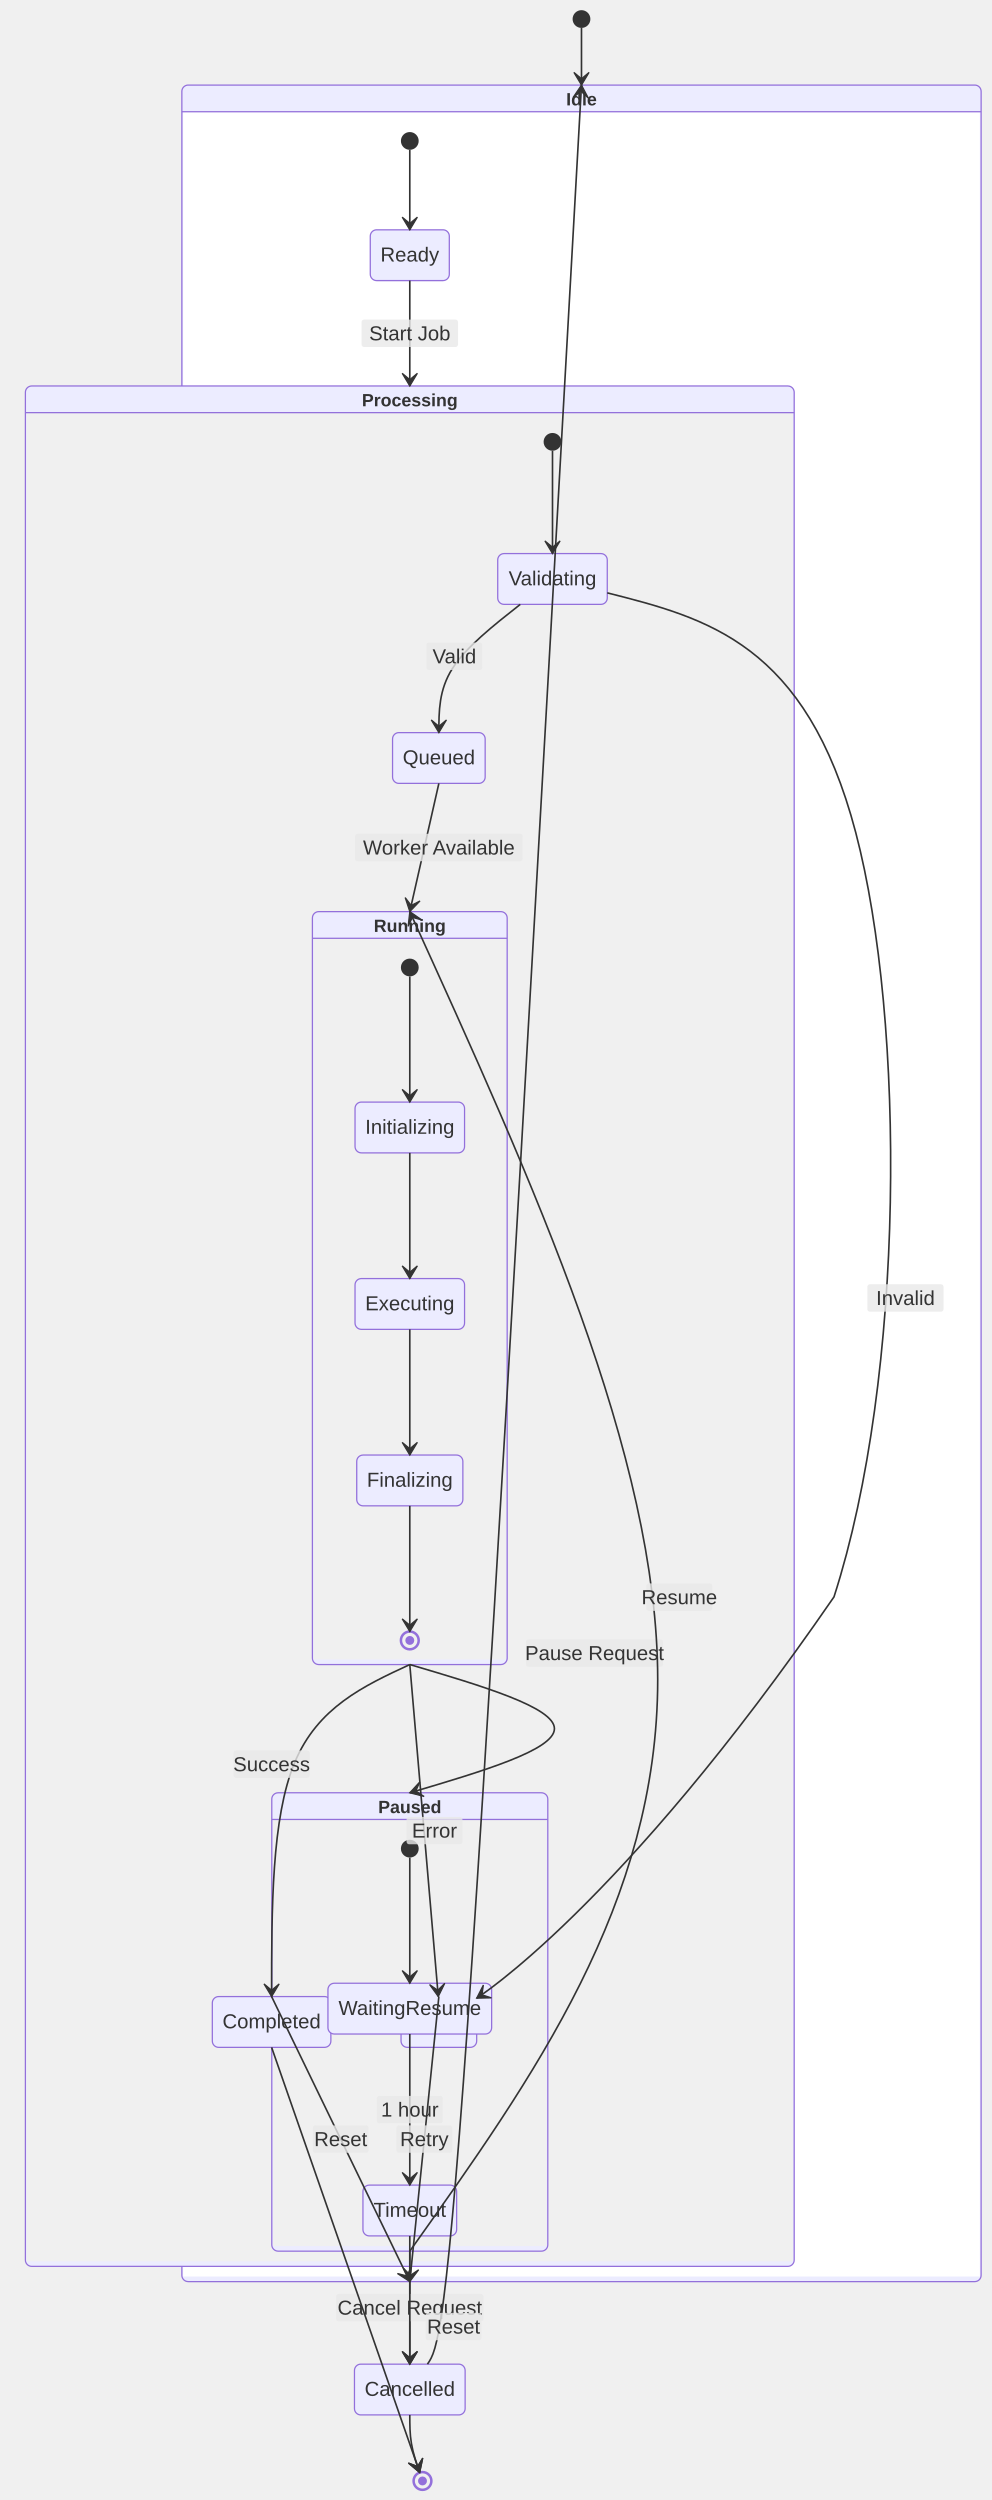
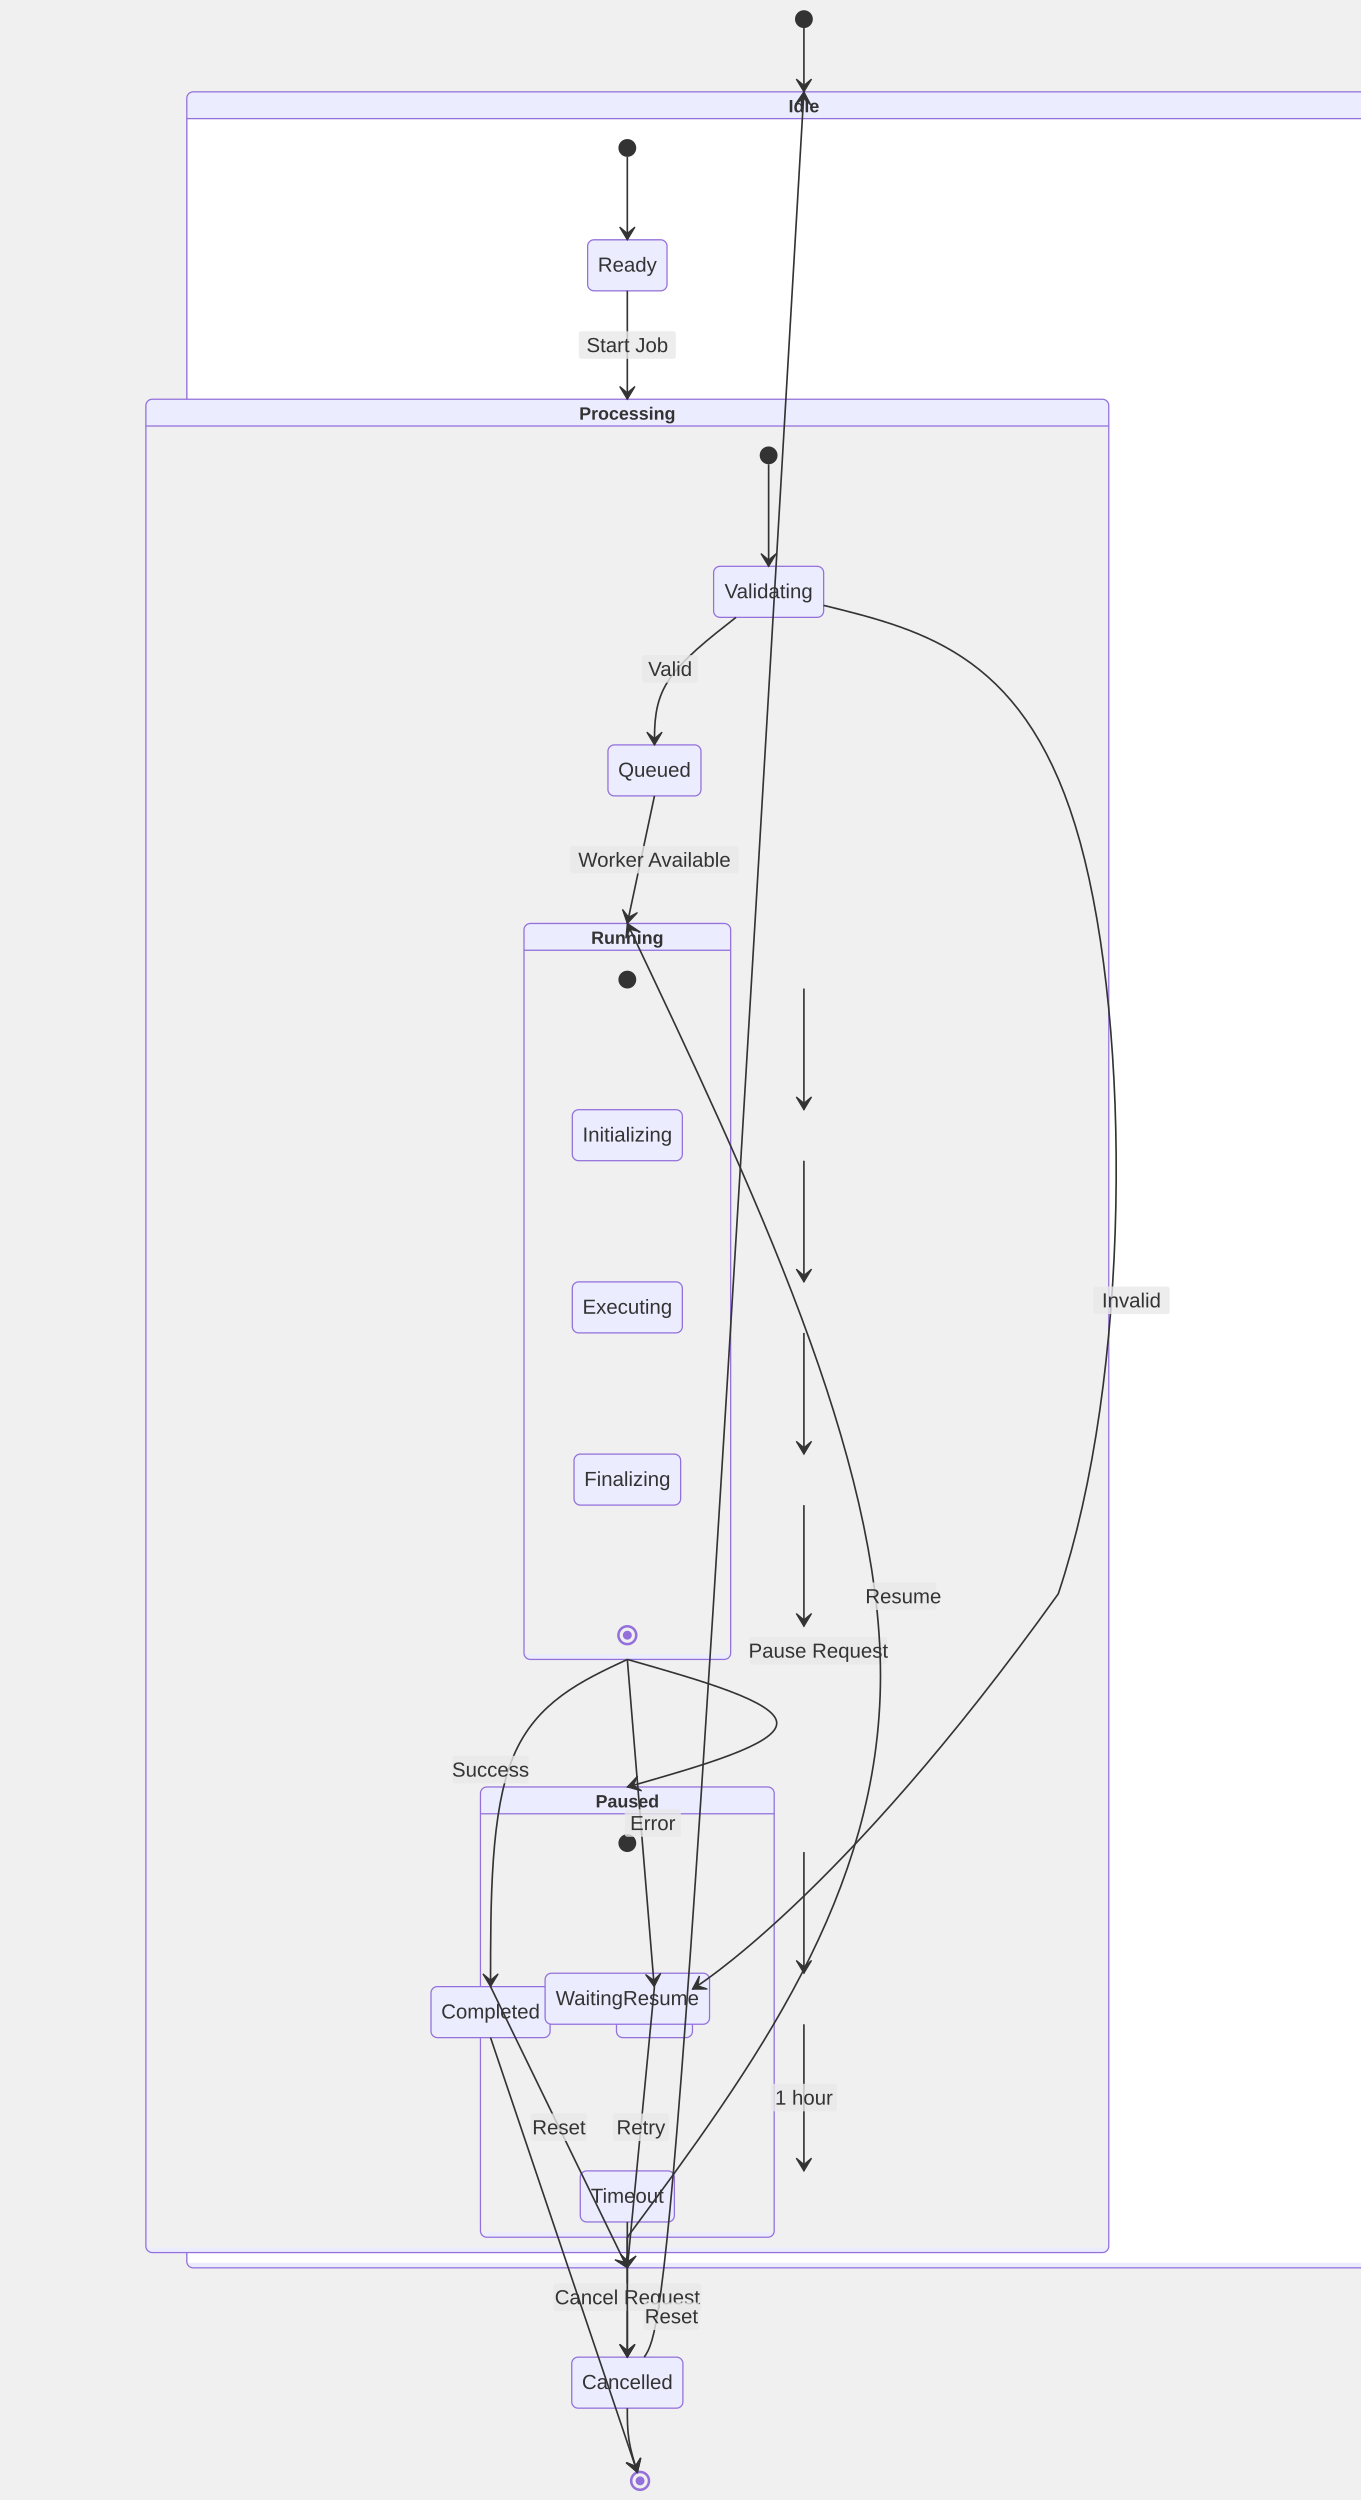
- <svg xmlns="http://www.w3.org/2000/svg" width="780.732" height="1969" viewBox="-8 -8 780.732 1969" class="mermaid">
+ <svg xmlns="http://www.w3.org/2000/svg" width="1066.641" height="1960" viewBox="-8 -8 1066.641 1960" class="mermaid">
  <style>

.mermaid {
  font-family: trebuchet ms, verdana, arial, sans-serif;
  font-size: 16px;
}

.node rect,
.node polygon,
.node circle,
.node ellipse,
.node path {
  fill: #ECECFF;
  stroke: #9370DB;
  stroke-width: 1px;
}

.node line {
  stroke: #9370DB;
  stroke-width: 1px;
}

.node .label {
  fill: #333333;
}

.node text {
  fill: #333333;
  font-family: trebuchet ms, verdana, arial, sans-serif;
  font-size: 16px;
}

.edge-path {
  fill: none;
  stroke: #333333;
  stroke-width: 1px;
}

.edge-label {
  fill: #333333;
  font-family: trebuchet ms, verdana, arial, sans-serif;
}

.edge-label-bg {
  fill: rgba(232, 232, 232, 0.8);
}

.subgraph {
  fill: #ffffde;
  stroke: #aaaa33;
  stroke-width: 1px;
}

.subgraph-title {
  fill: #333333;
  font-weight: bold;
}

.cluster rect {
  fill: #ffffde;
  stroke: #aaaa33;
  stroke-width: 1px;
  rx: 5px;
  ry: 5px;
}

.cluster-label {
  fill: #333333;
  font-family: trebuchet ms, verdana, arial, sans-serif;
  font-size: 16px;
  font-weight: bold;
}

marker path {
  fill: #333333;
  stroke: #333333;
}


.state-title {
  fill: #333333;
}

.state-box {
  fill: #ECECFF;
  stroke: #9370DB;
}

.state-label {
  fill: #333333;
}

.state-description {
  fill: #666666;
}

.state-start {
  fill: #333333;
}

.state-end-outer {
  fill: none;
  stroke: #9370DB;
  stroke-width: 2;
}

.state-end-inner {
  fill: #9370DB;
  stroke: #9370DB;
  stroke-width: 2;
}

.state-fork-join {
  fill: #333333;
}

.state-choice {
  fill: #ECECFF;
  stroke: #333333;
}

.state-divider {
  stroke: #333333;
  stroke-dasharray: 5, 5;
  fill: none;
}

.transition-path {
  stroke: #333333;
  fill: none;
}

.transition-label {
  fill: #333333;
}

.transition-label-bg {
  fill: rgba(232, 232, 232, 0.8);
  stroke: none;
}

.note-box {
  fill: #FFFFCC;
  stroke: #333333;
}

.note-text {
  fill: #333333;
}

.state-composite-outer {
  fill: #ECECFF;
  stroke: #9370DB;
  stroke-width: 1px;
}

.state-composite-inner {
  fill: #ffffff;
  stroke: none;
}

.state-composite-inner-alt {
  fill: #f0f0f0;
  stroke: none;
}

.state-composite-label {
  fill: #333333;
  font-weight: bold;
}

.state-composite-divider {
  stroke: #9370DB;
  stroke-width: 1px;
  fill: none;
}

  </style>
  <defs>
    <marker id="arrow" viewBox="0 0 20 14" refX="19" refY="7" markerWidth="20" markerHeight="14" orient="auto" markerUnits="userSpaceOnUse">
      <path d="M 19,7 L9,13 L14,7 L9,1 Z" stroke="#333333" fill="#333333" stroke-width="1" />
    </marker>
  </defs>
  <g class="root">
    <g class="clusters">

    </g>
    <g class="edgePaths">

    </g>
    <g class="edgeLabels">

    </g>
    <g class="nodes">

    </g>
    <g class="composite-state" id="composite-Idle">
-       <rect x="135.225" y="59" width="629.507" height="1730" rx="5" ry="5" class="state-composite-outer" />
-       <rect x="136.225" y="80" width="627.507" height="1705" rx="0" ry="0" class="state-composite-inner" />
-       <path d="M 135.225 80 L 764.732 80" class="state-composite-divider" />
-       <text x="449.978" y="75" class="state-composite-label" text-anchor="middle" font-size="14">Idle</text>
+       <rect x="138.448" y="64" width="967.641" height="1706" rx="5" ry="5" class="state-composite-outer" />
+       <rect x="139.448" y="85" width="965.641" height="1681" rx="0" ry="0" class="state-composite-inner" />
+       <path d="M 138.448 85 L 1106.089 85" class="state-composite-divider" />
+       <text x="622.269" y="80" class="state-composite-label" text-anchor="middle" font-size="14">Idle</text>
    </g>
    <g class="composite-state" id="composite-Processing">
-       <rect x="12" y="296" width="605.507" height="1481" rx="5" ry="5" class="state-composite-outer" />
-       <rect x="13" y="317" width="603.507" height="1456" rx="0" ry="0" class="state-composite-inner-alt" />
-       <path d="M 12 317 L 617.507 317" class="state-composite-divider" />
-       <text x="314.754" y="312" class="state-composite-label" text-anchor="middle" font-size="14">Processing</text>
+       <rect x="106.364" y="305" width="754.913" height="1453" rx="5" ry="5" class="state-composite-outer" />
+       <rect x="107.364" y="326" width="752.913" height="1428" rx="0" ry="0" class="state-composite-inner-alt" />
+       <path d="M 106.364 326 L 861.277 326" class="state-composite-divider" />
+       <text x="483.821" y="321" class="state-composite-label" font-size="14" text-anchor="middle">Processing</text>
    </g>
    <g class="composite-state" id="composite-Paused">
-       <rect x="206.056" y="1404" width="217.395" height="361" rx="5" ry="5" class="state-composite-outer" />
-       <rect x="207.056" y="1425" width="215.395" height="336" rx="0" ry="0" class="state-composite-inner-alt" />
-       <path d="M 206.056 1425 L 423.451 1425" class="state-composite-divider" />
-       <text x="314.754" y="1420" class="state-composite-label" text-anchor="middle" font-size="14">Paused</text>
+       <rect x="368.677" y="1393" width="230.288" height="353" rx="5" ry="5" class="state-composite-outer" />
+       <rect x="369.677" y="1414" width="228.288" height="328" rx="0" ry="0" class="state-composite-inner-alt" />
+       <path d="M 368.677 1414 L 598.964 1414" class="state-composite-divider" />
+       <text x="483.821" y="1409" class="state-composite-label" font-size="14" text-anchor="middle">Paused</text>
    </g>
    <g class="composite-state" id="composite-Running">
-       <rect x="238.054" y="710" width="153.398" height="593" rx="5" ry="5" class="state-composite-outer" />
-       <rect x="239.054" y="731" width="151.398" height="568" rx="0" ry="0" class="state-composite-inner-alt" />
-       <path d="M 238.054 731 L 391.453 731" class="state-composite-divider" />
-       <text x="314.754" y="726" class="state-composite-label" text-anchor="middle" font-size="14">Running</text>
+       <rect x="402.808" y="716" width="162.025" height="577" rx="5" ry="5" class="state-composite-outer" />
+       <rect x="403.808" y="737" width="160.025" height="552" rx="0" ry="0" class="state-composite-inner-alt" />
+       <path d="M 402.808 737 L 564.833 737" class="state-composite-divider" />
+       <text x="483.821" y="732" class="state-composite-label" font-size="14" text-anchor="middle">Running</text>
    </g>
    <g class="state-node" id="state-Cancelled">
-       <path d="M 276.175 1854 H 353.332 A 5 5 0 0 1 358.332 1859 V 1889 A 5 5 0 0 1 353.332 1894 H 276.175 A 5 5 0 0 1 271.175 1889 V 1859 A 5 5 0 0 1 276.175 1854 Z" class="state-box" fill="#ECECFF" stroke="#9370DB" stroke-width="1" />
-       <text x="314.754" y="1879" class="state-label" text-anchor="middle" font-size="16">Cancelled</text>
+       <path d="M 445.243 1840 H 522.399 A 5 5 0 0 1 527.399 1845 V 1875 A 5 5 0 0 1 522.399 1880 H 445.243 A 5 5 0 0 1 440.243 1875 V 1845 A 5 5 0 0 1 445.243 1840 Z" class="state-box" fill="#ECECFF" stroke-width="1" stroke="#9370DB" />
+       <text x="483.821" y="1865" class="state-label" text-anchor="middle" font-size="16">Cancelled</text>
    </g>
    <g class="state-node" id="state-Completed">
-       <path d="M 164.225 1564.5 H 247.6 A 5 5 0 0 1 252.6 1569.5 V 1599.5 A 5 5 0 0 1 247.6 1604.5 H 164.225 A 5 5 0 0 1 159.225 1599.5 V 1569.5 A 5 5 0 0 1 164.225 1564.5 Z" class="state-box" stroke-width="1" stroke="#9370DB" fill="#ECECFF" />
-       <text x="205.912" y="1589.5" class="state-label" font-size="16" text-anchor="middle">Completed</text>
+       <path d="M 334.903 1549.5 H 418.278 A 5 5 0 0 1 423.278 1554.5 V 1584.5 A 5 5 0 0 1 418.278 1589.5 H 334.903 A 5 5 0 0 1 329.903 1584.5 V 1554.5 A 5 5 0 0 1 334.903 1549.5 Z" class="state-box" fill="#ECECFF" stroke-width="1" stroke="#9370DB" />
+       <text x="376.591" y="1574.5" class="state-label" font-size="16" text-anchor="middle">Completed</text>
    </g>
    <g class="state-node" id="state-Executing">
-       <path d="M 276.621 999 H 352.886 A 5 5 0 0 1 357.886 1004 V 1034 A 5 5 0 0 1 352.886 1039 H 276.621 A 5 5 0 0 1 271.621 1034 V 1004 A 5 5 0 0 1 276.621 999 Z" class="state-box" stroke-width="1" fill="#ECECFF" stroke="#9370DB" />
-       <text x="314.754" y="1024" class="state-label" font-size="16" text-anchor="middle">Executing</text>
+       <path d="M 445.688 997 H 521.953 A 5 5 0 0 1 526.953 1002 V 1032 A 5 5 0 0 1 521.953 1037 H 445.688 A 5 5 0 0 1 440.688 1032 V 1002 A 5 5 0 0 1 445.688 997 Z" class="state-box" stroke="#9370DB" stroke-width="1" fill="#ECECFF" />
+       <text x="483.821" y="1022" class="state-label" font-size="16" text-anchor="middle">Executing</text>
    </g>
    <g class="state-node" id="state-Failed">
-       <path d="M 312.857 1564.5 H 362.435 A 5 5 0 0 1 367.435 1569.5 V 1599.5 A 5 5 0 0 1 362.435 1604.5 H 312.857 A 5 5 0 0 1 307.857 1599.5 V 1569.5 A 5 5 0 0 1 312.857 1564.5 Z" class="state-box" stroke="#9370DB" stroke-width="1" fill="#ECECFF" />
-       <text x="337.646" y="1589.5" class="state-label" text-anchor="middle" font-size="16">Failed</text>
+       <path d="M 480.312 1549.5 H 529.89 A 5 5 0 0 1 534.89 1554.5 V 1584.5 A 5 5 0 0 1 529.89 1589.5 H 480.312 A 5 5 0 0 1 475.312 1584.5 V 1554.5 A 5 5 0 0 1 480.312 1549.5 Z" class="state-box" fill="#ECECFF" stroke="#9370DB" stroke-width="1" />
+       <text x="505.101" y="1574.5" class="state-label" text-anchor="middle" font-size="16">Failed</text>
    </g>
    <g class="state-node" id="state-Finalizing">
-       <path d="M 277.961 1138 H 351.547 A 5 5 0 0 1 356.547 1143 V 1173 A 5 5 0 0 1 351.547 1178 H 277.961 A 5 5 0 0 1 272.961 1173 V 1143 A 5 5 0 0 1 277.961 1138 Z" class="state-box" fill="#ECECFF" stroke-width="1" stroke="#9370DB" />
-       <text x="314.754" y="1163" class="state-label" font-size="16" text-anchor="middle">Finalizing</text>
+       <path d="M 447.028 1132 H 520.614 A 5 5 0 0 1 525.614 1137 V 1167 A 5 5 0 0 1 520.614 1172 H 447.028 A 5 5 0 0 1 442.028 1167 V 1137 A 5 5 0 0 1 447.028 1132 Z" class="state-box" stroke="#9370DB" fill="#ECECFF" stroke-width="1" />
+       <text x="483.821" y="1157" class="state-label" text-anchor="middle" font-size="16">Finalizing</text>
    </g>
    <g class="state-node" id="state-Idle_start">
-       <circle cx="314.754" cy="103" r="7" class="state-start" fill="#333333" />
+       <circle cx="483.821" cy="108" r="7" class="state-start" fill="#333333" />
    </g>
    <g class="state-node" id="state-Initializing">
-       <path d="M 276.625 860 H 352.883 A 5 5 0 0 1 357.883 865 V 895 A 5 5 0 0 1 352.883 900 H 276.625 A 5 5 0 0 1 271.625 895 V 865 A 5 5 0 0 1 276.625 860 Z" class="state-box" stroke-width="1" fill="#ECECFF" stroke="#9370DB" />
-       <text x="314.754" y="885" class="state-label" text-anchor="middle" font-size="16">Initializing</text>
+       <path d="M 445.692 862 H 521.95 A 5 5 0 0 1 526.95 867 V 897 A 5 5 0 0 1 521.95 902 H 445.692 A 5 5 0 0 1 440.692 897 V 867 A 5 5 0 0 1 445.692 862 Z" class="state-box" stroke-width="1" stroke="#9370DB" fill="#ECECFF" />
+       <text x="483.821" y="887" class="state-label" font-size="16" text-anchor="middle">Initializing</text>
    </g>
    <g class="state-node" id="state-Paused_start">
-       <circle cx="314.754" cy="1448" r="7" class="state-start" fill="#333333" />
+       <circle cx="483.821" cy="1437" r="7" class="state-start" fill="#333333" />
    </g>
    <g class="state-node" id="state-Processing_start">
-       <circle cx="427.146" cy="340" r="7" class="state-start" fill="#333333" />
+       <circle cx="594.601" cy="349" r="7" class="state-start" fill="#333333" />
    </g>
    <g class="state-node" id="state-Queued">
-       <path d="M 306.177 569 H 369.114 A 5 5 0 0 1 374.114 574 V 604 A 5 5 0 0 1 369.114 609 H 306.177 A 5 5 0 0 1 301.177 604 V 574 A 5 5 0 0 1 306.177 569 Z" class="state-box" stroke="#9370DB" stroke-width="1" fill="#ECECFF" />
-       <text x="337.646" y="594" class="state-label" font-size="16" text-anchor="middle">Queued</text>
+       <path d="M 473.632 576 H 536.57 A 5 5 0 0 1 541.57 581 V 611 A 5 5 0 0 1 536.57 616 H 473.632 A 5 5 0 0 1 468.632 611 V 581 A 5 5 0 0 1 473.632 576 Z" class="state-box" stroke-width="1" fill="#ECECFF" stroke="#9370DB" />
+       <text x="505.101" y="601" class="state-label" font-size="16" text-anchor="middle">Queued</text>
    </g>
    <g class="state-node" id="state-Ready">
-       <path d="M 288.629 173 H 340.879 A 5 5 0 0 1 345.879 178 V 208 A 5 5 0 0 1 340.879 213 H 288.629 A 5 5 0 0 1 283.629 208 V 178 A 5 5 0 0 1 288.629 173 Z" class="state-box" fill="#ECECFF" stroke-width="1" stroke="#9370DB" />
-       <text x="314.754" y="198" class="state-label" text-anchor="middle" font-size="16">Ready</text>
+       <path d="M 457.696 180 H 509.946 A 5 5 0 0 1 514.946 185 V 215 A 5 5 0 0 1 509.946 220 H 457.696 A 5 5 0 0 1 452.696 215 V 185 A 5 5 0 0 1 457.696 180 Z" class="state-box" stroke="#9370DB" fill="#ECECFF" stroke-width="1" />
+       <text x="483.821" y="205" class="state-label" font-size="16" text-anchor="middle">Ready</text>
    </g>
    <g class="state-node" id="state-Running_end">
-       <path d="M 307.754 1284 A 7 7 0 1 0 321.754 1284 A 7 7 0 1 0 307.754 1284 Z" class="state-end-outer" stroke-width="2" stroke="#9370DB" fill="none" />
-       <path d="M 312.234 1284 A 2.52 2.52 0 1 0 317.274 1284 A 2.52 2.52 0 1 0 312.234 1284 Z" class="state-end-inner" fill="#9370DB" stroke="#9370DB" stroke-width="2" />
+       <path d="M 476.821 1274 A 7 7 0 1 0 490.821 1274 A 7 7 0 1 0 476.821 1274 Z" class="state-end-outer" stroke-width="2" fill="none" stroke="#9370DB" />
+       <path d="M 481.301 1274 A 2.52 2.52 0 1 0 486.341 1274 A 2.52 2.52 0 1 0 481.301 1274 Z" class="state-end-inner" fill="#9370DB" stroke="#9370DB" stroke-width="2" />
    </g>
    <g class="state-node" id="state-Running_start">
-       <circle cx="314.754" cy="754" r="7" class="state-start" fill="#333333" />
+       <circle cx="483.821" cy="760" r="7" class="state-start" fill="#333333" />
    </g>
    <g class="state-node" id="state-Timeout">
-       <path d="M 282.855 1713 H 346.652 A 5 5 0 0 1 351.652 1718 V 1748 A 5 5 0 0 1 346.652 1753 H 282.855 A 5 5 0 0 1 277.855 1748 V 1718 A 5 5 0 0 1 282.855 1713 Z" class="state-box" fill="#ECECFF" stroke="#9370DB" stroke-width="1" />
-       <text x="314.754" y="1738" class="state-label" text-anchor="middle" font-size="16">Timeout</text>
+       <path d="M 451.922 1694 H 515.719 A 5 5 0 0 1 520.719 1699 V 1729 A 5 5 0 0 1 515.719 1734 H 451.922 A 5 5 0 0 1 446.922 1729 V 1699 A 5 5 0 0 1 451.922 1694 Z" class="state-box" stroke="#9370DB" fill="#ECECFF" stroke-width="1" />
+       <text x="483.821" y="1719" class="state-label" font-size="16" text-anchor="middle">Timeout</text>
    </g>
    <g class="state-node" id="state-Validating">
-       <path d="M 389.009 428 H 465.282 A 5 5 0 0 1 470.282 433 V 463 A 5 5 0 0 1 465.282 468 H 389.009 A 5 5 0 0 1 384.009 463 V 433 A 5 5 0 0 1 389.009 428 Z" class="state-box" stroke-width="1" fill="#ECECFF" stroke="#9370DB" />
-       <text x="427.146" y="453" class="state-label" text-anchor="middle" font-size="16">Validating</text>
+       <path d="M 556.464 436 H 632.738 A 5 5 0 0 1 637.738 441 V 471 A 5 5 0 0 1 632.738 476 H 556.464 A 5 5 0 0 1 551.464 471 V 441 A 5 5 0 0 1 556.464 436 Z" class="state-box" stroke-width="1" fill="#ECECFF" stroke="#9370DB" />
+       <text x="594.601" y="461" class="state-label" text-anchor="middle" font-size="16">Validating</text>
    </g>
    <g class="state-node" id="state-WaitingResume">
-       <path d="M 255.289 1554 H 374.218 A 5 5 0 0 1 379.218 1559 V 1589 A 5 5 0 0 1 374.218 1594 H 255.289 A 5 5 0 0 1 250.289 1589 V 1559 A 5 5 0 0 1 255.289 1554 Z" class="state-box" stroke-width="1" fill="#ECECFF" stroke="#9370DB" />
-       <text x="314.754" y="1579" class="state-label" font-size="16" text-anchor="middle">WaitingResume</text>
+       <path d="M 424.356 1539 H 543.286 A 5 5 0 0 1 548.286 1544 V 1574 A 5 5 0 0 1 543.286 1579 H 424.356 A 5 5 0 0 1 419.356 1574 V 1544 A 5 5 0 0 1 424.356 1539 Z" class="state-box" stroke="#9370DB" fill="#ECECFF" stroke-width="1" />
+       <text x="483.821" y="1564" class="state-label" text-anchor="middle" font-size="16">WaitingResume</text>
    </g>
    <g class="state-node" id="state-root_end">
-       <path d="M 317.754 1946 A 7 7 0 1 0 331.754 1946 A 7 7 0 1 0 317.754 1946 Z" class="state-end-outer" fill="none" stroke-width="2" stroke="#9370DB" />
-       <path d="M 322.234 1946 A 2.52 2.52 0 1 0 327.274 1946 A 2.52 2.52 0 1 0 322.234 1946 Z" class="state-end-inner" stroke="#9370DB" fill="#9370DB" stroke-width="2" />
+       <path d="M 486.821 1937 A 7 7 0 1 0 500.821 1937 A 7 7 0 1 0 486.821 1937 Z" class="state-end-outer" stroke="#9370DB" fill="none" stroke-width="2" />
+       <path d="M 491.301 1937 A 2.52 2.52 0 1 0 496.341 1937 A 2.52 2.52 0 1 0 491.301 1937 Z" class="state-end-inner" fill="#9370DB" stroke="#9370DB" stroke-width="2" />
    </g>
    <g class="state-node" id="state-root_start">
-       <circle cx="449.978" cy="7" r="7" class="state-start" fill="#333333" />
-     </g>
-     <g class="transition">
-       <path d="M 449.98 14.00 C 449.98 21.50, 449.98 29.00, 449.98 36.50 C 449.98 44.00, 449.98 51.50, 449.98 59.00" class="transition-path" marker-end="url(#arrow)" stroke-width="1.3" fill="none" />
-     </g>
-     <g class="transition">
-       <path d="M 314.75 110.00 C 314.75 120.50, 314.75 131.00, 314.75 141.50 C 314.75 152.00, 314.75 162.50, 314.75 173.00" class="transition-path" stroke-width="1.3" marker-end="url(#arrow)" fill="none" />
-     </g>
-     <g class="transition">
-       <path d="M 314.75 213.00 C 314.75 226.83, 314.75 240.67, 314.75 254.50 C 314.75 268.33, 314.75 282.17, 314.75 296.00" class="transition-path" stroke-width="1.3" marker-end="url(#arrow)" fill="none" />
-       <path d="M 278.754 243.7 H 350.754 A 2 2 0 0 1 352.754 245.7 V 263.3 A 2 2 0 0 1 350.754 265.3 H 278.754 A 2 2 0 0 1 276.754 263.3 V 245.7 A 2 2 0 0 1 278.754 243.7 Z" class="transition-label-bg" />
-       <text x="314.754" y="254.5" class="transition-label" text-anchor="middle" font-size="16" dominant-baseline="central">Start Job</text>
-     </g>
-     <g class="transition">
-       <path d="M 427.15 347.00 C 427.15 360.50, 427.15 374.00, 427.15 387.50 C 427.15 401.00, 427.15 414.50, 427.15 428.00" class="transition-path" stroke-width="1.3" fill="none" marker-end="url(#arrow)" />
-     </g>
-     <g class="transition">
-       <path d="M 401.76 468.00 C 380.39 484.83, 359.02 501.67, 348.33 518.50 C 337.65 535.33, 337.65 552.17, 337.65 569.00" class="transition-path" stroke-width="1.3" fill="none" marker-end="url(#arrow)" />
-       <path d="M 329.865 498.074 H 369.865 A 2 2 0 0 1 371.865 500.074 V 517.674 A 2 2 0 0 1 369.865 519.674 H 329.865 A 2 2 0 0 1 327.865 517.674 V 500.074 A 2 2 0 0 1 329.865 498.074 Z" class="transition-label-bg" />
-       <text x="349.865" y="508.874" class="transition-label" font-size="16" dominant-baseline="central" text-anchor="middle">Valid</text>
-     </g>
-     <g class="transition">
-       <path d="M 470.28 458.94 C 548.57 478.79, 626.85 498.65, 665.99 647.74 C 705.13 796.83, 705.13 1075.17, 648.85 1249.71 C 480.00 1495.02, 367.43 1565.77, 367.43 1565.77" class="transition-path" marker-end="url(#arrow)" stroke-width="1.3" fill="none" />
-       <path d="M 677.132 1003.494 H 733.132 A 2 2 0 0 1 735.132 1005.494 V 1023.094 A 2 2 0 0 1 733.132 1025.094 H 677.132 A 2 2 0 0 1 675.132 1023.094 V 1005.494 A 2 2 0 0 1 677.132 1003.494 Z" class="transition-label-bg" />
-       <text x="705.132" y="1014.294" class="transition-label" dominant-baseline="central" font-size="16" text-anchor="middle">Invalid</text>
-     </g>
-     <g class="transition">
-       <path d="M 337.65 609.00 L 314.75 710.00" class="transition-path" marker-end="url(#arrow)" stroke-width="1.3" fill="none" />
-       <path d="M 273.646 648.7 H 401.646 A 2 2 0 0 1 403.646 650.7 V 668.3 A 2 2 0 0 1 401.646 670.3 H 273.646 A 2 2 0 0 1 271.646 668.3 V 650.7 A 2 2 0 0 1 273.646 648.7 Z" class="transition-label-bg" />
-       <text x="337.646" y="659.5" class="transition-label" text-anchor="middle" dominant-baseline="central" font-size="16">Worker Available</text>
-     </g>
-     <g class="transition">
-       <path d="M 314.75 1303.00 C 278.47 1319.83, 242.19 1336.67, 224.05 1380.25 C 205.91 1423.83, 205.91 1494.17, 205.91 1564.50" class="transition-path" marker-end="url(#arrow)" stroke-width="1.3" fill="none" />
-       <path d="M 177.912 1370.67 H 233.912 A 2 2 0 0 1 235.912 1372.67 V 1390.27 A 2 2 0 0 1 233.912 1392.27 H 177.912 A 2 2 0 0 1 175.912 1390.27 V 1372.67 A 2 2 0 0 1 177.912 1370.67 Z" class="transition-label-bg" />
-       <text x="205.912" y="1381.47" class="transition-label" text-anchor="middle" dominant-baseline="central" font-size="16">Success</text>
-     </g>
-     <g class="transition">
-       <path d="M 314.75 1303.00 L 337.19 1564.50" class="transition-path" stroke-width="1.3" fill="none" marker-end="url(#arrow)" />
-       <path d="M 314.215 1422.954 H 354.215 A 2 2 0 0 1 356.215 1424.954 V 1442.554 A 2 2 0 0 1 354.215 1444.554 H 314.215 A 2 2 0 0 1 312.215 1442.554 V 1424.954 A 2 2 0 0 1 314.215 1422.954 Z" class="transition-label-bg" />
-       <text x="334.215" y="1433.754" class="transition-label" dominant-baseline="central" text-anchor="middle" font-size="16">Error</text>
-     </g>
-     <g class="transition">
-       <path d="M 314.75 1303.00 C 371.71 1319.83, 428.67 1336.67, 428.67 1353.50 C 428.67 1370.33, 371.71 1387.17, 314.75 1404.00" class="transition-path" stroke-width="1.3" fill="none" marker-end="url(#arrow)" />
-       <path d="M 408.233 1283.145 H 512.233 A 2 2 0 0 1 514.233 1285.145 V 1302.745 A 2 2 0 0 1 512.233 1304.745 H 408.233 A 2 2 0 0 1 406.233 1302.745 V 1285.145 A 2 2 0 0 1 408.233 1283.145 Z" class="transition-label-bg" />
-       <text x="460.233" y="1293.945" class="transition-label" font-size="16" text-anchor="middle" dominant-baseline="central">Pause Request</text>
-     </g>
-     <g class="transition">
-       <path d="M 314.75 761.00 C 314.75 777.50, 314.75 794.00, 314.75 810.50 C 314.75 827.00, 314.75 843.50, 314.75 860.00" class="transition-path" fill="none" marker-end="url(#arrow)" stroke-width="1.3" />
-     </g>
-     <g class="transition">
-       <path d="M 314.75 900.00 C 314.75 916.50, 314.75 933.00, 314.75 949.50 C 314.75 966.00, 314.75 982.50, 314.75 999.00" class="transition-path" fill="none" marker-end="url(#arrow)" stroke-width="1.3" />
-     </g>
-     <g class="transition">
-       <path d="M 314.75 1039.00 C 314.75 1055.50, 314.75 1072.00, 314.75 1088.50 C 314.75 1105.00, 314.75 1121.50, 314.75 1138.00" class="transition-path" fill="none" stroke-width="1.3" marker-end="url(#arrow)" />
-     </g>
-     <g class="transition">
-       <path d="M 314.75 1178.00 C 314.75 1194.50, 314.75 1211.00, 314.75 1227.50 C 314.75 1244.00, 314.75 1260.50, 314.75 1277.00" class="transition-path" fill="none" stroke-width="1.3" marker-end="url(#arrow)" />
-     </g>
-     <g class="transition">
-       <path d="M 314.75 1455.00 C 314.75 1471.50, 314.75 1488.00, 314.75 1504.50 C 314.75 1521.00, 314.75 1537.50, 314.75 1554.00" class="transition-path" marker-end="url(#arrow)" fill="none" stroke-width="1.3" />
-     </g>
-     <g class="transition">
-       <path d="M 314.75 1594.00 C 314.75 1613.83, 314.75 1633.67, 314.75 1653.50 C 314.75 1673.33, 314.75 1693.17, 314.75 1713.00" class="transition-path" stroke-width="1.3" fill="none" marker-end="url(#arrow)" />
-       <path d="M 290.754 1642.7 H 338.754 A 2 2 0 0 1 340.754 1644.7 V 1662.3 A 2 2 0 0 1 338.754 1664.3 H 290.754 A 2 2 0 0 1 288.754 1662.3 V 1644.7 A 2 2 0 0 1 290.754 1642.7 Z" class="transition-label-bg" />
-       <text x="314.754" y="1653.5" class="transition-label" dominant-baseline="central" text-anchor="middle" font-size="16">1 hour</text>
-     </g>
-     <g class="transition">
-       <path d="M 314.75 1765.00 C 412.38 1627.83, 510.01 1490.67, 510.01 1314.83 C 510.01 1139.00, 412.38 924.50, 314.75 710.00" class="transition-path" fill="none" marker-end="url(#arrow)" stroke-width="1.3" />
-       <path d="M 503.025 1239.1 H 551.025 A 2 2 0 0 1 553.025 1241.1 V 1258.7 A 2 2 0 0 1 551.025 1260.7 H 503.025 A 2 2 0 0 1 501.025 1258.7 V 1241.1 A 2 2 0 0 1 503.025 1239.1 Z" class="transition-label-bg" />
-       <text x="527.025" y="1249.9" class="transition-label" font-size="16" text-anchor="middle" dominant-baseline="central">Resume</text>
-     </g>
-     <g class="transition">
-       <path d="M 314.75 1765.00 C 314.75 1779.83, 314.75 1794.67, 314.75 1809.50 C 314.75 1824.33, 314.75 1839.17, 314.75 1854.00" class="transition-path" stroke-width="1.3" fill="none" marker-end="url(#arrow)" />
-       <path d="M 258.754 1798.7 H 370.754 A 2 2 0 0 1 372.754 1800.7 V 1818.3 A 2 2 0 0 1 370.754 1820.3 H 258.754 A 2 2 0 0 1 256.754 1818.3 V 1800.7 A 2 2 0 0 1 258.754 1798.7 Z" class="transition-label-bg" />
-       <text x="314.754" y="1809.5" class="transition-label" font-size="16" dominant-baseline="central" text-anchor="middle">Cancel Request</text>
-     </g>
-     <g class="transition">
-       <path d="M 314.75 1753.00 C 314.75 1769.83, 314.75 1786.67, 314.75 1803.50 C 314.75 1820.33, 314.75 1837.17, 314.75 1854.00" class="transition-path" stroke-width="1.3" fill="none" marker-end="url(#arrow)" />
-     </g>
-     <g class="transition">
-       <path d="M 205.91 1564.50 C 224.05 1601.92, 242.19 1639.33, 260.33 1676.75 C 278.47 1714.17, 296.61 1751.58, 314.75 1789.00" class="transition-path" fill="none" stroke-width="1.3" marker-end="url(#arrow)" />
-       <path d="M 240.333 1665.95 H 280.333 A 2 2 0 0 1 282.333 1667.95 V 1685.55 A 2 2 0 0 1 280.333 1687.55 H 240.333 A 2 2 0 0 1 238.333 1685.55 V 1667.95 A 2 2 0 0 1 240.333 1665.95 Z" class="transition-label-bg" />
-       <text x="260.333" y="1676.75" class="transition-label" font-size="16" text-anchor="middle" dominant-baseline="central">Reset</text>
-     </g>
-     <g class="transition">
-       <path d="M 337.65 1564.50 C 333.83 1601.92, 330.02 1639.33, 326.20 1676.75 C 322.38 1714.17, 318.57 1751.58, 314.75 1789.00" class="transition-path" marker-end="url(#arrow)" stroke-width="1.3" fill="none" />
-       <path d="M 306.2 1665.95 H 346.2 A 2 2 0 0 1 348.2 1667.95 V 1685.55 A 2 2 0 0 1 346.2 1687.55 H 306.2 A 2 2 0 0 1 304.2 1685.55 V 1667.95 A 2 2 0 0 1 306.2 1665.95 Z" class="transition-label-bg" />
-       <text x="326.2" y="1676.75" class="transition-label" dominant-baseline="central" text-anchor="middle" font-size="16">Retry</text>
-     </g>
-     <g class="transition">
-       <path d="M 328.66 1854.00 C 336.19 1843.17, 343.72 1832.33, 363.94 1533.17 C 384.16 1234.00, 417.07 646.50, 449.98 59.00" class="transition-path" marker-end="url(#arrow)" stroke-width="1.3" fill="none" />
-       <path d="M 329.24 1813.597 H 369.24 A 2 2 0 0 1 371.24 1815.597 V 1833.197 A 2 2 0 0 1 369.24 1835.197 H 329.24 A 2 2 0 0 1 327.24 1833.197 V 1815.597 A 2 2 0 0 1 329.24 1813.597 Z" class="transition-label-bg" />
-       <text x="349.24" y="1824.397" class="transition-label" text-anchor="middle" dominant-baseline="central" font-size="16">Reset</text>
-     </g>
-     <g class="transition">
-       <path d="M 205.91 1604.50 C 225.35 1660.31, 244.80 1716.12, 264.24 1771.93 C 283.68 1827.73, 303.12 1883.54, 322.57 1939.35" class="transition-path" marker-end="url(#arrow)" fill="none" stroke-width="1.3" />
-     </g>
-     <g class="transition">
-       <path d="M 314.75 1894.00 C 314.75 1901.50, 314.75 1909.00, 316.05 1916.56 C 317.34 1924.12, 319.92 1931.75, 322.51 1939.37" class="transition-path" fill="none" marker-end="url(#arrow)" stroke-width="1.3" />
+       <circle cx="622.269" cy="7" r="7" class="state-start" fill="#333333" />
+     </g>
+     <g class="transition">
+       <path d="M 622.27 14.00 C 622.27 22.33, 622.27 30.67, 622.27 39.00 C 622.27 47.33, 622.27 55.67, 622.27 64.00" class="transition-path" fill="none" marker-end="url(#arrow)" stroke-width="1.3" />
+     </g>
+     <g class="transition">
+       <path d="M 483.82 115.00 C 483.82 125.83, 483.82 136.67, 483.82 147.50 C 483.82 158.33, 483.82 169.17, 483.82 180.00" class="transition-path" stroke-width="1.3" fill="none" marker-end="url(#arrow)" />
+     </g>
+     <g class="transition">
+       <path d="M 483.82 220.00 C 483.82 234.17, 483.82 248.33, 483.82 262.50 C 483.82 276.67, 483.82 290.83, 483.82 305.00" class="transition-path" stroke-width="1.3" marker-end="url(#arrow)" fill="none" />
+       <path d="M 447.821 251.7 H 519.821 A 2 2 0 0 1 521.821 253.7 V 271.3 A 2 2 0 0 1 519.821 273.3 H 447.821 A 2 2 0 0 1 445.821 271.3 V 253.7 A 2 2 0 0 1 447.821 251.7 Z" class="transition-label-bg" />
+       <text x="483.821" y="262.5" class="transition-label" text-anchor="middle" dominant-baseline="central" font-size="16">Start Job</text>
+     </g>
+     <g class="transition">
+       <path d="M 594.60 356.00 C 594.60 369.33, 594.60 382.67, 594.60 396.00 C 594.60 409.33, 594.60 422.67, 594.60 436.00" class="transition-path" stroke-width="1.3" fill="none" marker-end="url(#arrow)" />
+     </g>
+     <g class="transition">
+       <path d="M 569.03 476.00 C 547.72 492.67, 526.41 509.33, 515.76 526.00 C 505.10 542.67, 505.10 559.33, 505.10 576.00" class="transition-path" fill="none" stroke-width="1.3" marker-end="url(#arrow)" />
+       <path d="M 497.373 505.602 H 537.373 A 2 2 0 0 1 539.373 507.602 V 525.202 A 2 2 0 0 1 537.373 527.202 H 497.373 A 2 2 0 0 1 495.373 525.202 V 507.602 A 2 2 0 0 1 497.373 505.602 Z" class="transition-label-bg" />
+       <text x="517.373" y="516.402" class="transition-label" font-size="16" text-anchor="middle" dominant-baseline="central">Valid</text>
+     </g>
+     <g class="transition">
+       <path d="M 637.74 466.62 C 718.17 486.41, 798.60 506.21, 838.82 652.27 C 879.03 798.33, 879.03 1070.67, 821.68 1241.58 C 649.60 1481.97, 534.89 1551.46, 534.89 1551.46" class="transition-path" fill="none" stroke-width="1.3" marker-end="url(#arrow)" />
+       <path d="M 851.034 1000.629 H 907.034 A 2 2 0 0 1 909.034 1002.629 V 1020.229 A 2 2 0 0 1 907.034 1022.229 H 851.034 A 2 2 0 0 1 849.034 1020.229 V 1002.629 A 2 2 0 0 1 851.034 1000.629 Z" class="transition-label-bg" />
+       <text x="879.034" y="1011.429" class="transition-label" font-size="16" text-anchor="middle" dominant-baseline="central">Invalid</text>
+     </g>
+     <g class="transition">
+       <path d="M 505.10 616.00 L 483.82 716.00" class="transition-path" fill="none" marker-end="url(#arrow)" stroke-width="1.3" />
+       <path d="M 441.101 655.2 H 569.101 A 2 2 0 0 1 571.101 657.2 V 674.8 A 2 2 0 0 1 569.101 676.8 H 441.101 A 2 2 0 0 1 439.101 674.8 V 657.2 A 2 2 0 0 1 441.101 655.2 Z" class="transition-label-bg" />
+       <text x="505.101" y="666" class="transition-label" text-anchor="middle" dominant-baseline="central" font-size="16">Worker Available</text>
+     </g>
+     <g class="transition">
+       <path d="M 483.82 1293.00 C 448.08 1309.67, 412.33 1326.33, 394.46 1369.08 C 376.59 1411.83, 376.59 1480.67, 376.59 1549.50" class="transition-path" fill="none" marker-end="url(#arrow)" stroke-width="1.3" />
+       <path d="M 348.591 1368.538 H 404.591 A 2 2 0 0 1 406.591 1370.538 V 1388.138 A 2 2 0 0 1 404.591 1390.138 H 348.591 A 2 2 0 0 1 346.591 1388.138 V 1370.538 A 2 2 0 0 1 348.591 1368.538 Z" class="transition-label-bg" />
+       <text x="376.591" y="1379.338" class="transition-label" font-size="16" text-anchor="middle" dominant-baseline="central">Success</text>
+     </g>
+     <g class="transition">
+       <path d="M 483.82 1293.00 L 504.92 1549.50" class="transition-path" fill="none" marker-end="url(#arrow)" stroke-width="1.3" />
+       <path d="M 483.77 1410.451 H 523.77 A 2 2 0 0 1 525.77 1412.451 V 1430.051 A 2 2 0 0 1 523.77 1432.051 H 483.77 A 2 2 0 0 1 481.77 1430.051 V 1412.451 A 2 2 0 0 1 483.77 1410.451 Z" class="transition-label-bg" />
+       <text x="503.77" y="1421.251" class="transition-label" font-size="16" text-anchor="middle" dominant-baseline="central">Error</text>
+     </g>
+     <g class="transition">
+       <path d="M 483.82 1293.00 C 542.39 1309.67, 600.96 1326.33, 600.96 1343.00 C 600.96 1359.67, 542.39 1376.33, 483.82 1393.00" class="transition-path" stroke-width="1.3" fill="none" marker-end="url(#arrow)" />
+       <path d="M 581.57 1275.29 H 685.57 A 2 2 0 0 1 687.57 1277.29 V 1294.89 A 2 2 0 0 1 685.57 1296.89 H 581.57 A 2 2 0 0 1 579.57 1294.89 V 1277.29 A 2 2 0 0 1 581.57 1275.29 Z" class="transition-label-bg" />
+       <text x="633.57" y="1286.09" class="transition-label" dominant-baseline="central" text-anchor="middle" font-size="16">Pause Request</text>
+     </g>
+     <g class="transition">
+       <path d="M 622.27 767.00 C 622.27 782.83, 622.27 798.67, 622.27 814.50 C 622.27 830.33, 622.27 846.17, 622.27 862.00" class="transition-path" fill="none" stroke-width="1.3" marker-end="url(#arrow)" />
+     </g>
+     <g class="transition">
+       <path d="M 622.27 902.00 C 622.27 917.83, 622.27 933.67, 622.27 949.50 C 622.27 965.33, 622.27 981.17, 622.27 997.00" class="transition-path" stroke-width="1.3" marker-end="url(#arrow)" fill="none" />
+     </g>
+     <g class="transition">
+       <path d="M 622.27 1037.00 C 622.27 1052.83, 622.27 1068.67, 622.27 1084.50 C 622.27 1100.33, 622.27 1116.17, 622.27 1132.00" class="transition-path" fill="none" marker-end="url(#arrow)" stroke-width="1.3" />
+     </g>
+     <g class="transition">
+       <path d="M 622.27 1172.00 C 622.27 1187.83, 622.27 1203.67, 622.27 1219.50 C 622.27 1235.33, 622.27 1251.17, 622.27 1267.00" class="transition-path" stroke-width="1.3" marker-end="url(#arrow)" fill="none" />
+     </g>
+     <g class="transition">
+       <path d="M 622.27 1444.00 C 622.27 1459.83, 622.27 1475.67, 622.27 1491.50 C 622.27 1507.33, 622.27 1523.17, 622.27 1539.00" class="transition-path" stroke-width="1.3" marker-end="url(#arrow)" fill="none" />
+     </g>
+     <g class="transition">
+       <path d="M 622.27 1579.00 C 622.27 1598.17, 622.27 1617.33, 622.27 1636.50 C 622.27 1655.67, 622.27 1674.83, 622.27 1694.00" class="transition-path" fill="none" stroke-width="1.3" marker-end="url(#arrow)" />
+       <path d="M 598.269 1625.7 H 646.269 A 2 2 0 0 1 648.269 1627.7 V 1645.3 A 2 2 0 0 1 646.269 1647.3 H 598.269 A 2 2 0 0 1 596.269 1645.3 V 1627.7 A 2 2 0 0 1 598.269 1625.7 Z" class="transition-label-bg" />
+       <text x="622.269" y="1636.5" class="transition-label" text-anchor="middle" font-size="16" dominant-baseline="central">1 hour</text>
+     </g>
+     <g class="transition">
+       <path d="M 483.82 1746.00 C 583.06 1611.67, 682.30 1477.33, 682.30 1305.67 C 682.30 1134.00, 583.06 925.00, 483.82 716.00" class="transition-path" stroke-width="1.3" fill="none" marker-end="url(#arrow)" />
+       <path d="M 676.2 1232.605 H 724.2 A 2 2 0 0 1 726.2 1234.605 V 1252.205 A 2 2 0 0 1 724.2 1254.205 H 676.2 A 2 2 0 0 1 674.2 1252.205 V 1234.605 A 2 2 0 0 1 676.2 1232.605 Z" class="transition-label-bg" />
+       <text x="700.2" y="1243.405" class="transition-label" font-size="16" dominant-baseline="central" text-anchor="middle">Resume</text>
+     </g>
+     <g class="transition">
+       <path d="M 483.82 1746.00 C 483.82 1761.67, 483.82 1777.33, 483.82 1793.00 C 483.82 1808.67, 483.82 1824.33, 483.82 1840.00" class="transition-path" marker-end="url(#arrow)" fill="none" stroke-width="1.3" />
+       <path d="M 427.821 1782.2 H 539.821 A 2 2 0 0 1 541.821 1784.2 V 1801.8 A 2 2 0 0 1 539.821 1803.8 H 427.821 A 2 2 0 0 1 425.821 1801.8 V 1784.2 A 2 2 0 0 1 427.821 1782.2 Z" class="transition-label-bg" />
+       <text x="483.821" y="1793" class="transition-label" dominant-baseline="central" font-size="16" text-anchor="middle">Cancel Request</text>
+     </g>
+     <g class="transition">
+       <path d="M 483.82 1734.00 C 483.82 1751.67, 483.82 1769.33, 483.82 1787.00 C 483.82 1804.67, 483.82 1822.33, 483.82 1840.00" class="transition-path" fill="none" stroke-width="1.3" marker-end="url(#arrow)" />
+     </g>
+     <g class="transition">
+       <path d="M 376.59 1549.50 C 394.46 1586.25, 412.33 1623.00, 430.21 1659.75 C 448.08 1696.50, 465.95 1733.25, 483.82 1770.00" class="transition-path" fill="none" marker-end="url(#arrow)" stroke-width="1.3" />
+       <path d="M 410.206 1648.95 H 450.206 A 2 2 0 0 1 452.206 1650.95 V 1668.55 A 2 2 0 0 1 450.206 1670.55 H 410.206 A 2 2 0 0 1 408.206 1668.55 V 1650.95 A 2 2 0 0 1 410.206 1648.95 Z" class="transition-label-bg" />
+       <text x="430.206" y="1659.75" class="transition-label" dominant-baseline="central" font-size="16" text-anchor="middle">Reset</text>
+     </g>
+     <g class="transition">
+       <path d="M 505.10 1549.50 C 501.55 1586.25, 498.01 1623.00, 494.46 1659.75 C 490.91 1696.50, 487.37 1733.25, 483.82 1770.00" class="transition-path" marker-end="url(#arrow)" stroke-width="1.3" fill="none" />
+       <path d="M 474.461 1648.95 H 514.461 A 2 2 0 0 1 516.461 1650.95 V 1668.55 A 2 2 0 0 1 514.461 1670.55 H 474.461 A 2 2 0 0 1 472.461 1668.55 V 1650.95 A 2 2 0 0 1 474.461 1648.95 Z" class="transition-label-bg" />
+       <text x="494.461" y="1659.75" class="transition-label" dominant-baseline="central" font-size="16" text-anchor="middle">Retry</text>
+     </g>
+     <g class="transition">
+       <path d="M 497.09 1840.00 C 504.84 1828.33, 512.58 1816.67, 533.44 1520.67 C 554.30 1224.67, 588.29 644.33, 622.27 64.00" class="transition-path" stroke-width="1.3" fill="none" marker-end="url(#arrow)" />
+       <path d="M 498.392 1797.106 H 538.392 A 2 2 0 0 1 540.392 1799.106 V 1816.706 A 2 2 0 0 1 538.392 1818.706 H 498.392 A 2 2 0 0 1 496.392 1816.706 V 1799.106 A 2 2 0 0 1 498.392 1797.106 Z" class="transition-label-bg" />
+       <text x="518.392" y="1807.906" class="transition-label" font-size="16" text-anchor="middle" dominant-baseline="central">Reset</text>
+     </g>
+     <g class="transition">
+       <path d="M 376.59 1589.50 C 395.77 1646.31, 414.96 1703.11, 434.14 1759.92 C 453.33 1816.72, 472.51 1873.53, 491.69 1930.33" class="transition-path" stroke-width="1.3" fill="none" marker-end="url(#arrow)" />
+     </g>
+     <g class="transition">
+       <path d="M 483.82 1880.00 C 483.82 1888.33, 483.82 1896.67, 485.14 1905.05 C 486.46 1913.44, 489.10 1921.88, 491.73 1930.32" class="transition-path" stroke-width="1.3" fill="none" marker-end="url(#arrow)" />
    </g>
  </g>
</svg>
